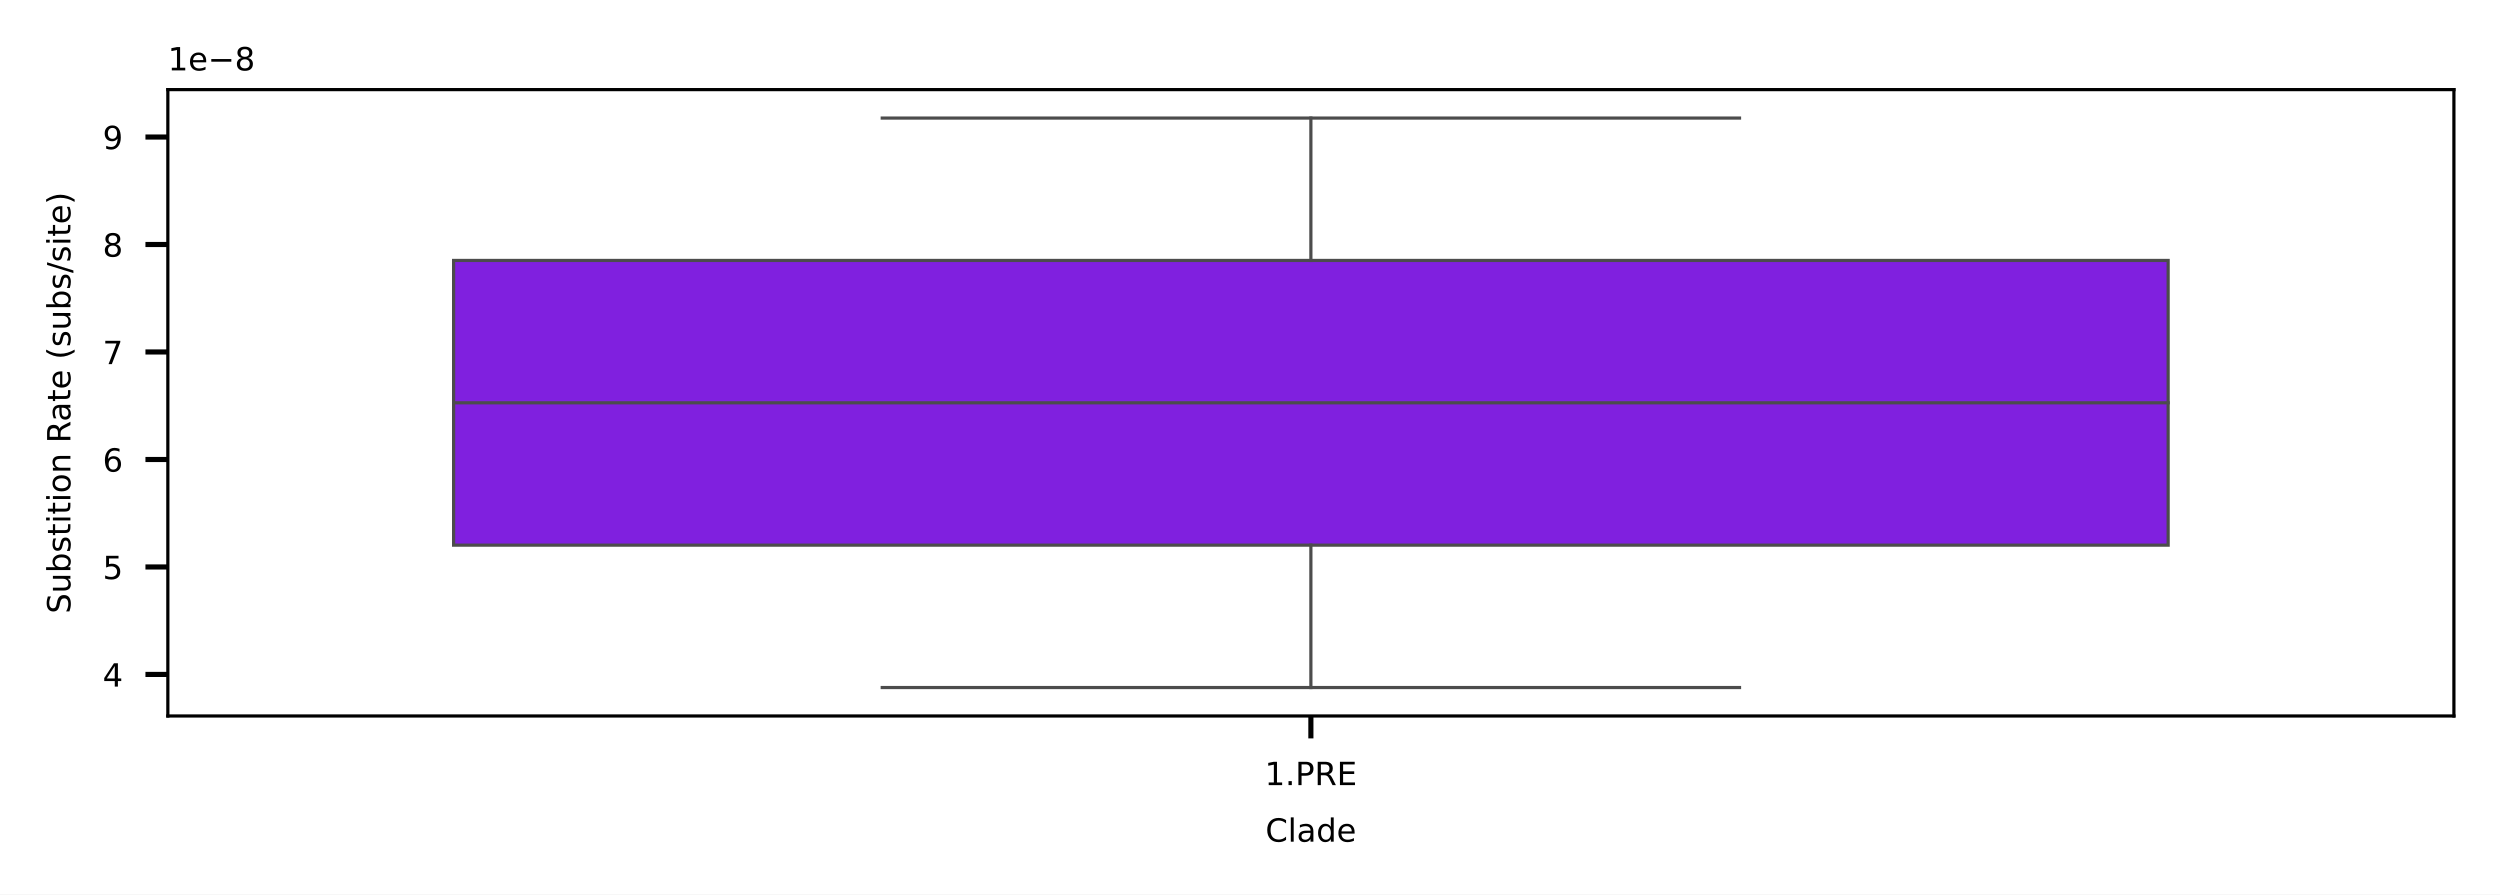
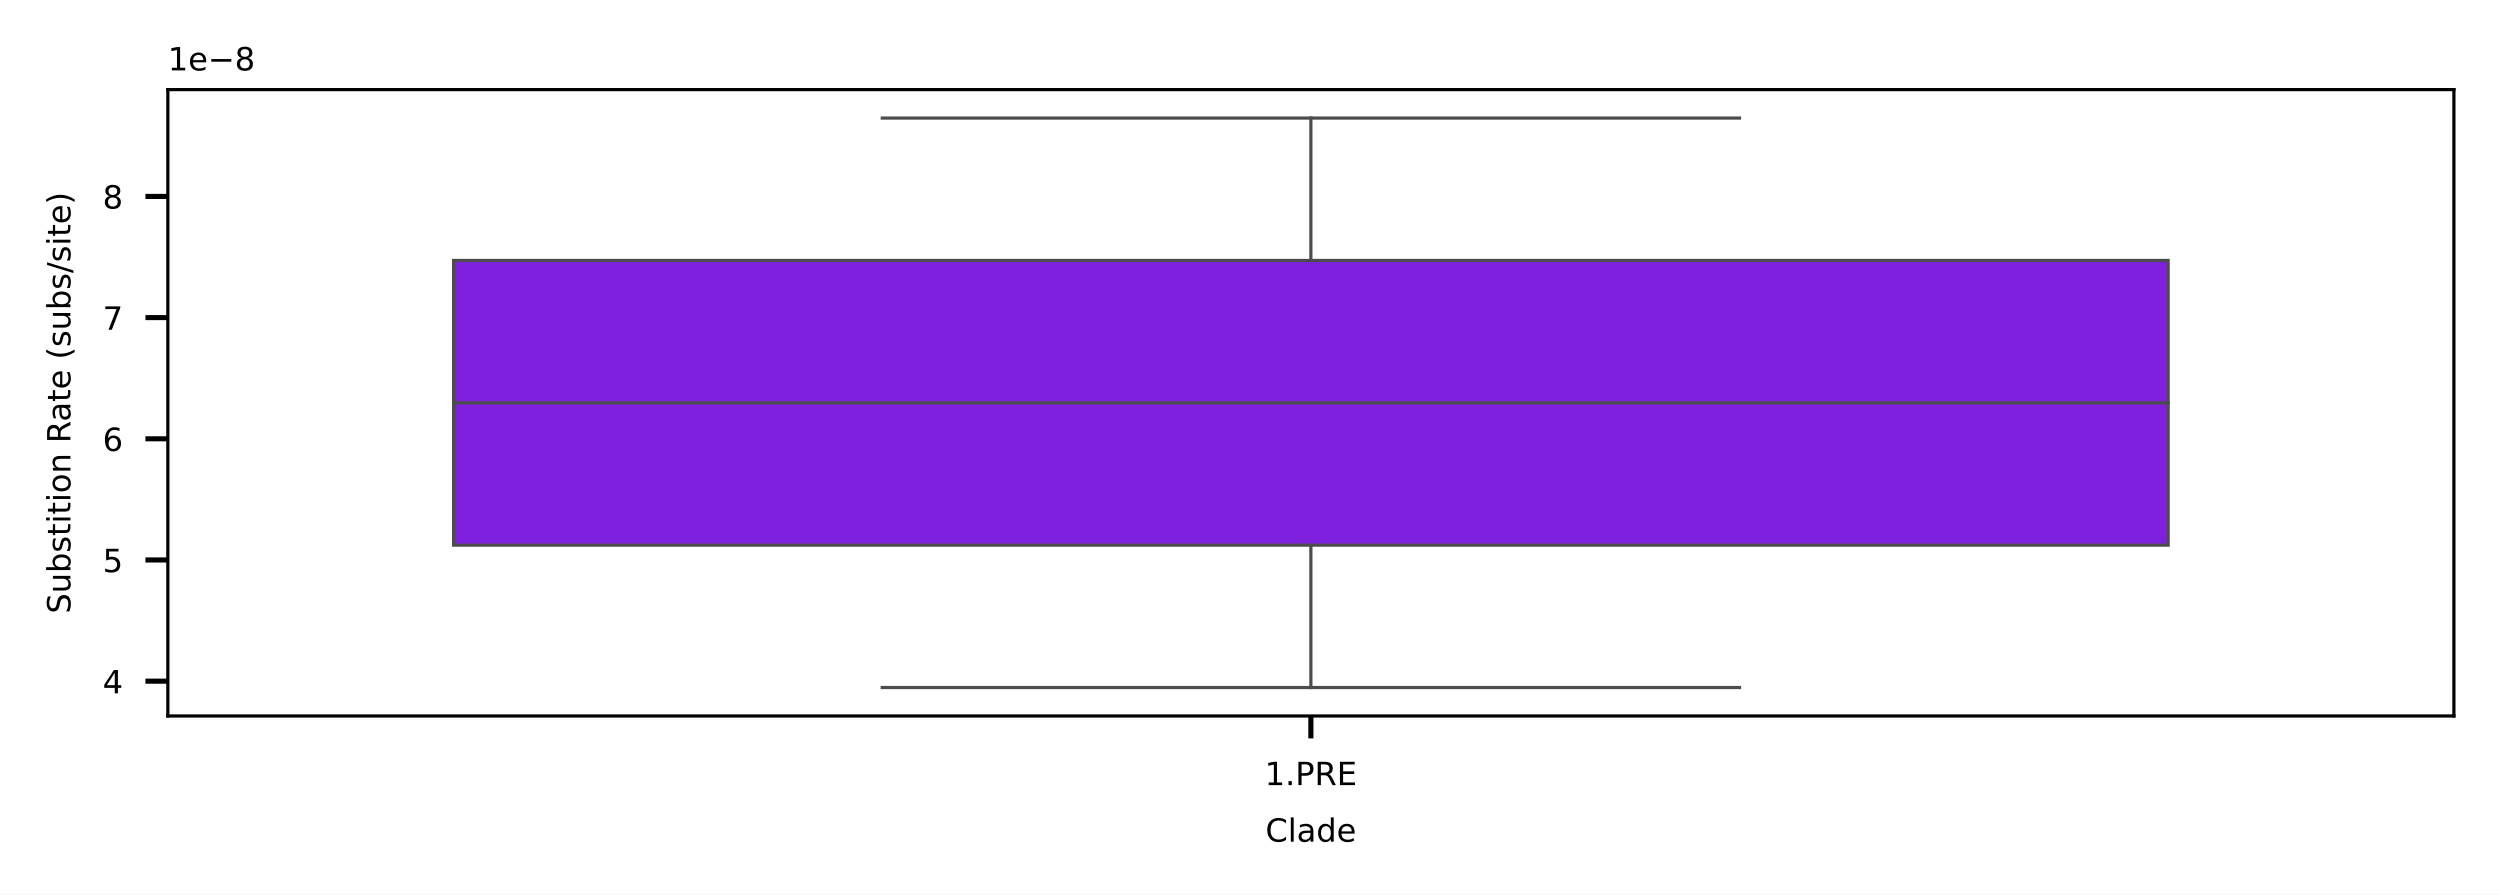
<svg xmlns="http://www.w3.org/2000/svg" xmlns:xlink="http://www.w3.org/1999/xlink" height="139.725pt" version="1.1" viewBox="0 0 390.54 139.725" width="390.54pt">
  <defs>
    <style type="text/css">*{stroke-linecap:butt;stroke-linejoin:round;}</style>
  </defs>
  <g id="figure_1">
    <g id="patch_1">
      <path d="M 0 139.725  L 390.54 139.725  L 390.54 0  L 0 0  z " style="fill:#ffffff;" />
    </g>
    <g id="axes_1">
      <g id="patch_2">
        <path d="M 26.22 111.847  L 383.34 111.847  L 383.34 13.999  L 26.22 13.999  z " style="fill:#ffffff;" />
      </g>
      <g id="patch_3">
-         <path clip-path="url(#pf044d4bb88)" d="M 70.86 85.161  L 338.7 85.161  L 338.7 40.685  L 70.86 40.685  L 70.86 85.161  z " style="fill:#8020df;stroke:#4c4c4c;stroke-linejoin:miter;stroke-width:0.5;" />
+         <path clip-path="url(#p5871ada755)" d="M 70.86 85.161  L 338.7 85.161  L 338.7 40.685  L 70.86 40.685  L 70.86 85.161  z " style="fill:#8020df;stroke:#4c4c4c;stroke-linejoin:miter;stroke-width:0.5;" />
      </g>
      <g id="matplotlib.axis_1">
        <g id="xtick_1">
          <g id="line2d_1">
            <defs>
-               <path d="M 0 0  L 0 3.5  " id="m836d4d80ff" style="stroke:#000000;stroke-width:0.8;" />
-             </defs>
-             <g>
-               <use style="stroke:#000000;stroke-width:0.8;" x="204.78" xlink:href="#m836d4d80ff" y="111.847" />
+               <path d="M 0 0  L 0 3.5  " id="m5103e6b672" style="stroke:#000000;stroke-width:0.8;" />
+             </defs>
+             <g>
+               <use style="stroke:#000000;stroke-width:0.8;" x="204.78" xlink:href="#m5103e6b672" y="111.847" />
            </g>
          </g>
          <g id="text_1">
            <g transform="translate(197.5709 122.6464)scale(0.05 -0.05)">
              <defs>
                <path d="M 12.406 8.297  L 28.516 8.297  L 28.516 63.922  L 10.984 60.406  L 10.984 69.391  L 28.422 72.906  L 38.281 72.906  L 38.281 8.297  L 54.391 8.297  L 54.391 0  L 12.406 0  z " id="DejaVuSans-49" />
                <path d="M 10.688 12.406  L 21 12.406  L 21 0  L 10.688 0  z " id="DejaVuSans-46" />
                <path d="M 19.672 64.797  L 19.672 37.406  L 32.078 37.406  Q 38.969 37.406 42.719 40.969  Q 46.484 44.531 46.484 51.125  Q 46.484 57.672 42.719 61.234  Q 38.969 64.797 32.078 64.797  z M 9.812 72.906  L 32.078 72.906  Q 44.344 72.906 50.609 67.359  Q 56.891 61.812 56.891 51.125  Q 56.891 40.328 50.609 34.812  Q 44.344 29.297 32.078 29.297  L 19.672 29.297  L 19.672 0  L 9.812 0  z " id="DejaVuSans-80" />
                <path d="M 44.391 34.188  Q 47.562 33.109 50.562 29.594  Q 53.562 26.078 56.594 19.922  L 66.609 0  L 56 0  L 46.688 18.703  Q 43.062 26.031 39.672 28.422  Q 36.281 30.812 30.422 30.812  L 19.672 30.812  L 19.672 0  L 9.812 0  L 9.812 72.906  L 32.078 72.906  Q 44.578 72.906 50.734 67.672  Q 56.891 62.453 56.891 51.906  Q 56.891 45.016 53.688 40.469  Q 50.484 35.938 44.391 34.188  z M 19.672 64.797  L 19.672 38.922  L 32.078 38.922  Q 39.203 38.922 42.844 42.219  Q 46.484 45.516 46.484 51.906  Q 46.484 58.297 42.844 61.547  Q 39.203 64.797 32.078 64.797  z " id="DejaVuSans-82" />
                <path d="M 9.812 72.906  L 55.906 72.906  L 55.906 64.594  L 19.672 64.594  L 19.672 43.016  L 54.391 43.016  L 54.391 34.719  L 19.672 34.719  L 19.672 8.297  L 56.781 8.297  L 56.781 0  L 9.812 0  z " id="DejaVuSans-69" />
              </defs>
              <use xlink:href="#DejaVuSans-49" />
              <use x="63.623" xlink:href="#DejaVuSans-46" />
              <use x="95.41" xlink:href="#DejaVuSans-80" />
              <use x="155.713" xlink:href="#DejaVuSans-82" />
              <use x="225.195" xlink:href="#DejaVuSans-69" />
            </g>
          </g>
        </g>
        <g id="text_2">
          <g transform="translate(197.6827 131.4855)scale(0.05 -0.05)">
            <defs>
              <path d="M 64.406 67.281  L 64.406 56.891  Q 59.422 61.531 53.781 63.812  Q 48.141 66.109 41.797 66.109  Q 29.297 66.109 22.656 58.469  Q 16.016 50.828 16.016 36.375  Q 16.016 21.969 22.656 14.328  Q 29.297 6.688 41.797 6.688  Q 48.141 6.688 53.781 8.984  Q 59.422 11.281 64.406 15.922  L 64.406 5.609  Q 59.234 2.094 53.438 0.328  Q 47.656 -1.422 41.219 -1.422  Q 24.656 -1.422 15.125 8.703  Q 5.609 18.844 5.609 36.375  Q 5.609 53.953 15.125 64.078  Q 24.656 74.219 41.219 74.219  Q 47.75 74.219 53.531 72.484  Q 59.328 70.75 64.406 67.281  z " id="DejaVuSans-67" />
              <path d="M 9.422 75.984  L 18.406 75.984  L 18.406 0  L 9.422 0  z " id="DejaVuSans-108" />
              <path d="M 34.281 27.484  Q 23.391 27.484 19.188 25  Q 14.984 22.516 14.984 16.5  Q 14.984 11.719 18.141 8.906  Q 21.297 6.109 26.703 6.109  Q 34.188 6.109 38.703 11.406  Q 43.219 16.703 43.219 25.484  L 43.219 27.484  z M 52.203 31.203  L 52.203 0  L 43.219 0  L 43.219 8.297  Q 40.141 3.328 35.547 0.953  Q 30.953 -1.422 24.312 -1.422  Q 15.922 -1.422 10.953 3.297  Q 6 8.016 6 15.922  Q 6 25.141 12.172 29.828  Q 18.359 34.516 30.609 34.516  L 43.219 34.516  L 43.219 35.406  Q 43.219 41.609 39.141 45  Q 35.062 48.391 27.688 48.391  Q 23 48.391 18.547 47.266  Q 14.109 46.141 10.016 43.891  L 10.016 52.203  Q 14.938 54.109 19.578 55.047  Q 24.219 56 28.609 56  Q 40.484 56 46.344 49.844  Q 52.203 43.703 52.203 31.203  z " id="DejaVuSans-97" />
              <path d="M 45.406 46.391  L 45.406 75.984  L 54.391 75.984  L 54.391 0  L 45.406 0  L 45.406 8.203  Q 42.578 3.328 38.25 0.953  Q 33.938 -1.422 27.875 -1.422  Q 17.969 -1.422 11.734 6.484  Q 5.516 14.406 5.516 27.297  Q 5.516 40.188 11.734 48.094  Q 17.969 56 27.875 56  Q 33.938 56 38.25 53.625  Q 42.578 51.266 45.406 46.391  z M 14.797 27.297  Q 14.797 17.391 18.875 11.75  Q 22.953 6.109 30.078 6.109  Q 37.203 6.109 41.297 11.75  Q 45.406 17.391 45.406 27.297  Q 45.406 37.203 41.297 42.844  Q 37.203 48.484 30.078 48.484  Q 22.953 48.484 18.875 42.844  Q 14.797 37.203 14.797 27.297  z " id="DejaVuSans-100" />
              <path d="M 56.203 29.594  L 56.203 25.203  L 14.891 25.203  Q 15.484 15.922 20.484 11.062  Q 25.484 6.203 34.422 6.203  Q 39.594 6.203 44.453 7.469  Q 49.312 8.734 54.109 11.281  L 54.109 2.781  Q 49.266 0.734 44.188 -0.344  Q 39.109 -1.422 33.891 -1.422  Q 20.797 -1.422 13.156 6.188  Q 5.516 13.812 5.516 26.812  Q 5.516 40.234 12.766 48.109  Q 20.016 56 32.328 56  Q 43.359 56 49.781 48.891  Q 56.203 41.797 56.203 29.594  z M 47.219 32.234  Q 47.125 39.594 43.094 43.984  Q 39.062 48.391 32.422 48.391  Q 24.906 48.391 20.391 44.141  Q 15.875 39.891 15.188 32.172  z " id="DejaVuSans-101" />
            </defs>
            <use xlink:href="#DejaVuSans-67" />
            <use x="69.824" xlink:href="#DejaVuSans-108" />
            <use x="97.607" xlink:href="#DejaVuSans-97" />
            <use x="158.887" xlink:href="#DejaVuSans-100" />
            <use x="222.363" xlink:href="#DejaVuSans-101" />
          </g>
        </g>
      </g>
      <g id="matplotlib.axis_2">
        <g id="ytick_1">
          <g id="line2d_2">
            <defs>
-               <path d="M 0 0  L -3.5 0  " id="m0816b1177c" style="stroke:#000000;stroke-width:0.8;" />
-             </defs>
-             <g>
-               <use style="stroke:#000000;stroke-width:0.8;" x="26.22" xlink:href="#m0816b1177c" y="105.358" />
+               <path d="M 0 0  L -3.5 0  " id="m6c3cc94895" style="stroke:#000000;stroke-width:0.8;" />
+             </defs>
+             <g>
+               <use style="stroke:#000000;stroke-width:0.8;" x="26.22" xlink:href="#m6c3cc94895" y="106.413" />
            </g>
          </g>
          <g id="text_3">
-             <g transform="translate(16.03906 107.2578)scale(0.05 -0.05)">
+             <g transform="translate(16.03906 108.3124)scale(0.05 -0.05)">
              <defs>
                <path d="M 37.797 64.312  L 12.891 25.391  L 37.797 25.391  z M 35.203 72.906  L 47.609 72.906  L 47.609 25.391  L 58.016 25.391  L 58.016 17.188  L 47.609 17.188  L 47.609 0  L 37.797 0  L 37.797 17.188  L 4.891 17.188  L 4.891 26.703  z " id="DejaVuSans-52" />
              </defs>
              <use xlink:href="#DejaVuSans-52" />
            </g>
          </g>
        </g>
        <g id="ytick_2">
          <g id="line2d_3">
            <g>
-               <use style="stroke:#000000;stroke-width:0.8;" x="26.22" xlink:href="#m0816b1177c" y="88.567" />
+               <use style="stroke:#000000;stroke-width:0.8;" x="26.22" xlink:href="#m6c3cc94895" y="87.48" />
            </g>
          </g>
          <g id="text_4">
-             <g transform="translate(16.03906 90.46707)scale(0.05 -0.05)">
+             <g transform="translate(16.03906 89.37957)scale(0.05 -0.05)">
              <defs>
                <path d="M 10.797 72.906  L 49.516 72.906  L 49.516 64.594  L 19.828 64.594  L 19.828 46.734  Q 21.969 47.469 24.109 47.828  Q 26.266 48.188 28.422 48.188  Q 40.625 48.188 47.75 41.5  Q 54.891 34.812 54.891 23.391  Q 54.891 11.625 47.562 5.094  Q 40.234 -1.422 26.906 -1.422  Q 22.312 -1.422 17.547 -0.641  Q 12.797 0.141 7.719 1.703  L 7.719 11.625  Q 12.109 9.234 16.797 8.062  Q 21.484 6.891 26.703 6.891  Q 35.156 6.891 40.078 11.328  Q 45.016 15.766 45.016 23.391  Q 45.016 31 40.078 35.438  Q 35.156 39.891 26.703 39.891  Q 22.75 39.891 18.812 39.016  Q 14.891 38.141 10.797 36.281  z " id="DejaVuSans-53" />
              </defs>
              <use xlink:href="#DejaVuSans-53" />
            </g>
          </g>
        </g>
        <g id="ytick_3">
          <g id="line2d_4">
            <g>
-               <use style="stroke:#000000;stroke-width:0.8;" x="26.22" xlink:href="#m0816b1177c" y="71.777" />
+               <use style="stroke:#000000;stroke-width:0.8;" x="26.22" xlink:href="#m6c3cc94895" y="68.547" />
            </g>
          </g>
          <g id="text_5">
-             <g transform="translate(16.03906 73.67636)scale(0.05 -0.05)">
+             <g transform="translate(16.03906 70.44678)scale(0.05 -0.05)">
              <defs>
                <path d="M 33.016 40.375  Q 26.375 40.375 22.484 35.828  Q 18.609 31.297 18.609 23.391  Q 18.609 15.531 22.484 10.953  Q 26.375 6.391 33.016 6.391  Q 39.656 6.391 43.531 10.953  Q 47.406 15.531 47.406 23.391  Q 47.406 31.297 43.531 35.828  Q 39.656 40.375 33.016 40.375  z M 52.594 71.297  L 52.594 62.312  Q 48.875 64.062 45.094 64.984  Q 41.312 65.922 37.594 65.922  Q 27.828 65.922 22.672 59.328  Q 17.531 52.734 16.797 39.406  Q 19.672 43.656 24.016 45.922  Q 28.375 48.188 33.594 48.188  Q 44.578 48.188 50.953 41.516  Q 57.328 34.859 57.328 23.391  Q 57.328 12.156 50.688 5.359  Q 44.047 -1.422 33.016 -1.422  Q 20.359 -1.422 13.672 8.266  Q 6.984 17.969 6.984 36.375  Q 6.984 53.656 15.188 63.938  Q 23.391 74.219 37.203 74.219  Q 40.922 74.219 44.703 73.484  Q 48.484 72.75 52.594 71.297  z " id="DejaVuSans-54" />
              </defs>
              <use xlink:href="#DejaVuSans-54" />
            </g>
          </g>
        </g>
        <g id="ytick_4">
          <g id="line2d_5">
            <g>
-               <use style="stroke:#000000;stroke-width:0.8;" x="26.22" xlink:href="#m0816b1177c" y="54.986" />
+               <use style="stroke:#000000;stroke-width:0.8;" x="26.22" xlink:href="#m6c3cc94895" y="49.614" />
            </g>
          </g>
          <g id="text_6">
-             <g transform="translate(16.03906 56.88565)scale(0.05 -0.05)">
+             <g transform="translate(16.03906 51.51398)scale(0.05 -0.05)">
              <defs>
                <path d="M 8.203 72.906  L 55.078 72.906  L 55.078 68.703  L 28.609 0  L 18.312 0  L 43.219 64.594  L 8.203 64.594  z " id="DejaVuSans-55" />
              </defs>
              <use xlink:href="#DejaVuSans-55" />
            </g>
          </g>
        </g>
        <g id="ytick_5">
          <g id="line2d_6">
            <g>
-               <use style="stroke:#000000;stroke-width:0.8;" x="26.22" xlink:href="#m0816b1177c" y="38.195" />
+               <use style="stroke:#000000;stroke-width:0.8;" x="26.22" xlink:href="#m6c3cc94895" y="30.682" />
            </g>
          </g>
          <g id="text_7">
-             <g transform="translate(16.03906 40.09493)scale(0.05 -0.05)">
+             <g transform="translate(16.03906 32.58119)scale(0.05 -0.05)">
              <defs>
                <path d="M 31.781 34.625  Q 24.75 34.625 20.719 30.859  Q 16.703 27.094 16.703 20.516  Q 16.703 13.922 20.719 10.156  Q 24.75 6.391 31.781 6.391  Q 38.812 6.391 42.859 10.172  Q 46.922 13.969 46.922 20.516  Q 46.922 27.094 42.891 30.859  Q 38.875 34.625 31.781 34.625  z M 21.922 38.812  Q 15.578 40.375 12.031 44.719  Q 8.5 49.078 8.5 55.328  Q 8.5 64.062 14.719 69.141  Q 20.953 74.219 31.781 74.219  Q 42.672 74.219 48.875 69.141  Q 55.078 64.062 55.078 55.328  Q 55.078 49.078 51.531 44.719  Q 48 40.375 41.703 38.812  Q 48.828 37.156 52.797 32.312  Q 56.781 27.484 56.781 20.516  Q 56.781 9.906 50.312 4.234  Q 43.844 -1.422 31.781 -1.422  Q 19.734 -1.422 13.25 4.234  Q 6.781 9.906 6.781 20.516  Q 6.781 27.484 10.781 32.312  Q 14.797 37.156 21.922 38.812  z M 18.312 54.391  Q 18.312 48.734 21.844 45.562  Q 25.391 42.391 31.781 42.391  Q 38.141 42.391 41.719 45.562  Q 45.312 48.734 45.312 54.391  Q 45.312 60.062 41.719 63.234  Q 38.141 66.406 31.781 66.406  Q 25.391 66.406 21.844 63.234  Q 18.312 60.062 18.312 54.391  z " id="DejaVuSans-56" />
              </defs>
              <use xlink:href="#DejaVuSans-56" />
            </g>
          </g>
        </g>
-         <g id="ytick_6">
-           <g id="line2d_7">
-             <g>
-               <use style="stroke:#000000;stroke-width:0.8;" x="26.22" xlink:href="#m0816b1177c" y="21.405" />
-             </g>
-           </g>
-           <g id="text_8">
-             <g transform="translate(16.03906 23.30422)scale(0.05 -0.05)">
-               <defs>
-                 <path d="M 10.984 1.516  L 10.984 10.5  Q 14.703 8.734 18.5 7.812  Q 22.312 6.891 25.984 6.891  Q 35.75 6.891 40.891 13.453  Q 46.047 20.016 46.781 33.406  Q 43.953 29.203 39.594 26.953  Q 35.25 24.703 29.984 24.703  Q 19.047 24.703 12.672 31.312  Q 6.297 37.938 6.297 49.422  Q 6.297 60.641 12.938 67.422  Q 19.578 74.219 30.609 74.219  Q 43.266 74.219 49.922 64.516  Q 56.594 54.828 56.594 36.375  Q 56.594 19.141 48.406 8.859  Q 40.234 -1.422 26.422 -1.422  Q 22.703 -1.422 18.891 -0.688  Q 15.094 0.047 10.984 1.516  z M 30.609 32.422  Q 37.25 32.422 41.125 36.953  Q 45.016 41.5 45.016 49.422  Q 45.016 57.281 41.125 61.844  Q 37.25 66.406 30.609 66.406  Q 23.969 66.406 20.094 61.844  Q 16.219 57.281 16.219 49.422  Q 16.219 41.5 20.094 36.953  Q 23.969 32.422 30.609 32.422  z " id="DejaVuSans-57" />
-               </defs>
-               <use xlink:href="#DejaVuSans-57" />
-             </g>
-           </g>
-         </g>
-         <g id="text_9">
+         <g id="text_8">
          <g transform="translate(10.99922 95.85213)rotate(-90)scale(0.05 -0.05)">
            <defs>
              <path d="M 53.516 70.516  L 53.516 60.891  Q 47.906 63.578 42.922 64.891  Q 37.938 66.219 33.297 66.219  Q 25.25 66.219 20.875 63.094  Q 16.5 59.969 16.5 54.203  Q 16.5 49.359 19.406 46.891  Q 22.312 44.438 30.422 42.922  L 36.375 41.703  Q 47.406 39.594 52.656 34.297  Q 57.906 29 57.906 20.125  Q 57.906 9.516 50.797 4.047  Q 43.703 -1.422 29.984 -1.422  Q 24.812 -1.422 18.969 -0.25  Q 13.141 0.922 6.891 3.219  L 6.891 13.375  Q 12.891 10.016 18.656 8.297  Q 24.422 6.594 29.984 6.594  Q 38.422 6.594 43.016 9.906  Q 47.609 13.234 47.609 19.391  Q 47.609 24.75 44.312 27.781  Q 41.016 30.812 33.5 32.328  L 27.484 33.5  Q 16.453 35.688 11.516 40.375  Q 6.594 45.062 6.594 53.422  Q 6.594 63.094 13.406 68.656  Q 20.219 74.219 32.172 74.219  Q 37.312 74.219 42.625 73.281  Q 47.953 72.359 53.516 70.516  z " id="DejaVuSans-83" />
              <path d="M 8.5 21.578  L 8.5 54.688  L 17.484 54.688  L 17.484 21.922  Q 17.484 14.156 20.5 10.266  Q 23.531 6.391 29.594 6.391  Q 36.859 6.391 41.078 11.031  Q 45.312 15.672 45.312 23.688  L 45.312 54.688  L 54.297 54.688  L 54.297 0  L 45.312 0  L 45.312 8.406  Q 42.047 3.422 37.719 1  Q 33.406 -1.422 27.688 -1.422  Q 18.266 -1.422 13.375 4.438  Q 8.5 10.297 8.5 21.578  z M 31.109 56  z " id="DejaVuSans-117" />
              <path d="M 48.688 27.297  Q 48.688 37.203 44.609 42.844  Q 40.531 48.484 33.406 48.484  Q 26.266 48.484 22.188 42.844  Q 18.109 37.203 18.109 27.297  Q 18.109 17.391 22.188 11.75  Q 26.266 6.109 33.406 6.109  Q 40.531 6.109 44.609 11.75  Q 48.688 17.391 48.688 27.297  z M 18.109 46.391  Q 20.953 51.266 25.266 53.625  Q 29.594 56 35.594 56  Q 45.562 56 51.781 48.094  Q 58.016 40.188 58.016 27.297  Q 58.016 14.406 51.781 6.484  Q 45.562 -1.422 35.594 -1.422  Q 29.594 -1.422 25.266 0.953  Q 20.953 3.328 18.109 8.203  L 18.109 0  L 9.078 0  L 9.078 75.984  L 18.109 75.984  z " id="DejaVuSans-98" />
              <path d="M 44.281 53.078  L 44.281 44.578  Q 40.484 46.531 36.375 47.5  Q 32.281 48.484 27.875 48.484  Q 21.188 48.484 17.844 46.438  Q 14.5 44.391 14.5 40.281  Q 14.5 37.156 16.891 35.375  Q 19.281 33.594 26.516 31.984  L 29.594 31.297  Q 39.156 29.25 43.188 25.516  Q 47.219 21.781 47.219 15.094  Q 47.219 7.469 41.188 3.016  Q 35.156 -1.422 24.609 -1.422  Q 20.219 -1.422 15.453 -0.562  Q 10.688 0.297 5.422 2  L 5.422 11.281  Q 10.406 8.688 15.234 7.391  Q 20.062 6.109 24.812 6.109  Q 31.156 6.109 34.562 8.281  Q 37.984 10.453 37.984 14.406  Q 37.984 18.062 35.516 20.016  Q 33.062 21.969 24.703 23.781  L 21.578 24.516  Q 13.234 26.266 9.516 29.906  Q 5.812 33.547 5.812 39.891  Q 5.812 47.609 11.281 51.797  Q 16.75 56 26.812 56  Q 31.781 56 36.172 55.266  Q 40.578 54.547 44.281 53.078  z " id="DejaVuSans-115" />
              <path d="M 18.312 70.219  L 18.312 54.688  L 36.812 54.688  L 36.812 47.703  L 18.312 47.703  L 18.312 18.016  Q 18.312 11.328 20.141 9.422  Q 21.969 7.516 27.594 7.516  L 36.812 7.516  L 36.812 0  L 27.594 0  Q 17.188 0 13.234 3.875  Q 9.281 7.766 9.281 18.016  L 9.281 47.703  L 2.688 47.703  L 2.688 54.688  L 9.281 54.688  L 9.281 70.219  z " id="DejaVuSans-116" />
              <path d="M 9.422 54.688  L 18.406 54.688  L 18.406 0  L 9.422 0  z M 9.422 75.984  L 18.406 75.984  L 18.406 64.594  L 9.422 64.594  z " id="DejaVuSans-105" />
              <path d="M 30.609 48.391  Q 23.391 48.391 19.188 42.75  Q 14.984 37.109 14.984 27.297  Q 14.984 17.484 19.156 11.844  Q 23.344 6.203 30.609 6.203  Q 37.797 6.203 41.984 11.859  Q 46.188 17.531 46.188 27.297  Q 46.188 37.016 41.984 42.703  Q 37.797 48.391 30.609 48.391  z M 30.609 56  Q 42.328 56 49.016 48.375  Q 55.719 40.766 55.719 27.297  Q 55.719 13.875 49.016 6.219  Q 42.328 -1.422 30.609 -1.422  Q 18.844 -1.422 12.172 6.219  Q 5.516 13.875 5.516 27.297  Q 5.516 40.766 12.172 48.375  Q 18.844 56 30.609 56  z " id="DejaVuSans-111" />
              <path d="M 54.891 33.016  L 54.891 0  L 45.906 0  L 45.906 32.719  Q 45.906 40.484 42.875 44.328  Q 39.844 48.188 33.797 48.188  Q 26.516 48.188 22.312 43.547  Q 18.109 38.922 18.109 30.906  L 18.109 0  L 9.078 0  L 9.078 54.688  L 18.109 54.688  L 18.109 46.188  Q 21.344 51.125 25.703 53.562  Q 30.078 56 35.797 56  Q 45.219 56 50.047 50.172  Q 54.891 44.344 54.891 33.016  z " id="DejaVuSans-110" />
              <path id="DejaVuSans-32" />
              <path d="M 31 75.875  Q 24.469 64.656 21.281 53.656  Q 18.109 42.672 18.109 31.391  Q 18.109 20.125 21.312 9.062  Q 24.516 -2 31 -13.188  L 23.188 -13.188  Q 15.875 -1.703 12.234 9.375  Q 8.594 20.453 8.594 31.391  Q 8.594 42.281 12.203 53.312  Q 15.828 64.359 23.188 75.875  z " id="DejaVuSans-40" />
              <path d="M 25.391 72.906  L 33.688 72.906  L 8.297 -9.281  L 0 -9.281  z " id="DejaVuSans-47" />
              <path d="M 8.016 75.875  L 15.828 75.875  Q 23.141 64.359 26.781 53.312  Q 30.422 42.281 30.422 31.391  Q 30.422 20.453 26.781 9.375  Q 23.141 -1.703 15.828 -13.188  L 8.016 -13.188  Q 14.5 -2 17.703 9.062  Q 20.906 20.125 20.906 31.391  Q 20.906 42.672 17.703 53.656  Q 14.5 64.656 8.016 75.875  z " id="DejaVuSans-41" />
            </defs>
            <use xlink:href="#DejaVuSans-83" />
            <use x="63.477" xlink:href="#DejaVuSans-117" />
            <use x="126.855" xlink:href="#DejaVuSans-98" />
            <use x="190.332" xlink:href="#DejaVuSans-115" />
            <use x="242.432" xlink:href="#DejaVuSans-116" />
            <use x="281.641" xlink:href="#DejaVuSans-105" />
            <use x="309.424" xlink:href="#DejaVuSans-116" />
            <use x="348.633" xlink:href="#DejaVuSans-105" />
            <use x="376.416" xlink:href="#DejaVuSans-111" />
            <use x="437.598" xlink:href="#DejaVuSans-110" />
            <use x="500.977" xlink:href="#DejaVuSans-32" />
            <use x="532.764" xlink:href="#DejaVuSans-82" />
            <use x="599.996" xlink:href="#DejaVuSans-97" />
            <use x="661.275" xlink:href="#DejaVuSans-116" />
            <use x="700.484" xlink:href="#DejaVuSans-101" />
            <use x="762.008" xlink:href="#DejaVuSans-32" />
            <use x="793.795" xlink:href="#DejaVuSans-40" />
            <use x="832.809" xlink:href="#DejaVuSans-115" />
            <use x="884.908" xlink:href="#DejaVuSans-117" />
            <use x="948.287" xlink:href="#DejaVuSans-98" />
            <use x="1011.764" xlink:href="#DejaVuSans-115" />
            <use x="1063.863" xlink:href="#DejaVuSans-47" />
            <use x="1097.555" xlink:href="#DejaVuSans-115" />
            <use x="1149.654" xlink:href="#DejaVuSans-105" />
            <use x="1177.438" xlink:href="#DejaVuSans-116" />
            <use x="1216.646" xlink:href="#DejaVuSans-101" />
            <use x="1278.17" xlink:href="#DejaVuSans-41" />
          </g>
        </g>
-         <g id="text_10">
+         <g id="text_9">
          <g transform="translate(26.22031 10.99922)scale(0.05 -0.05)">
            <defs>
              <path d="M 10.594 35.5  L 73.188 35.5  L 73.188 27.203  L 10.594 27.203  z " id="DejaVuSans-8722" />
            </defs>
            <use xlink:href="#DejaVuSans-49" />
            <use x="63.623" xlink:href="#DejaVuSans-101" />
            <use x="125.146" xlink:href="#DejaVuSans-8722" />
            <use x="208.936" xlink:href="#DejaVuSans-56" />
          </g>
        </g>
      </g>
+       <g id="line2d_7">
+         <path clip-path="url(#p5871ada755)" d="M 204.78 85.161  L 204.78 107.4  " style="fill:none;stroke:#4c4c4c;stroke-linecap:square;stroke-width:0.5;" />
+       </g>
      <g id="line2d_8">
-         <path clip-path="url(#pf044d4bb88)" d="M 204.78 85.161  L 204.78 107.4  " style="fill:none;stroke:#4c4c4c;stroke-linecap:square;stroke-width:0.5;" />
+         <path clip-path="url(#p5871ada755)" d="M 204.78 40.685  L 204.78 18.447  " style="fill:none;stroke:#4c4c4c;stroke-linecap:square;stroke-width:0.5;" />
      </g>
      <g id="line2d_9">
-         <path clip-path="url(#pf044d4bb88)" d="M 204.78 40.685  L 204.78 18.447  " style="fill:none;stroke:#4c4c4c;stroke-linecap:square;stroke-width:0.5;" />
+         <path clip-path="url(#p5871ada755)" d="M 137.82 107.4  L 271.74 107.4  " style="fill:none;stroke:#4c4c4c;stroke-linecap:square;stroke-width:0.5;" />
      </g>
      <g id="line2d_10">
-         <path clip-path="url(#pf044d4bb88)" d="M 137.82 107.4  L 271.74 107.4  " style="fill:none;stroke:#4c4c4c;stroke-linecap:square;stroke-width:0.5;" />
-       </g>
-       <g id="line2d_11">
-         <path clip-path="url(#pf044d4bb88)" d="M 137.82 18.447  L 271.74 18.447  " style="fill:none;stroke:#4c4c4c;stroke-linecap:square;stroke-width:0.5;" />
-       </g>
-       <g id="line2d_12" />
-       <g id="line2d_13">
-         <path clip-path="url(#pf044d4bb88)" d="M 70.86 62.923  L 338.7 62.923  " style="fill:none;stroke:#4c4c4c;stroke-linecap:square;stroke-width:0.5;" />
+         <path clip-path="url(#p5871ada755)" d="M 137.82 18.447  L 271.74 18.447  " style="fill:none;stroke:#4c4c4c;stroke-linecap:square;stroke-width:0.5;" />
+       </g>
+       <g id="line2d_11" />
+       <g id="line2d_12">
+         <path clip-path="url(#p5871ada755)" d="M 70.86 62.923  L 338.7 62.923  " style="fill:none;stroke:#4c4c4c;stroke-linecap:square;stroke-width:0.5;" />
      </g>
      <g id="patch_4">
        <path d="M 26.22 111.847  L 26.22 13.999  " style="fill:none;stroke:#000000;stroke-linecap:square;stroke-linejoin:miter;stroke-width:0.5;" />
      </g>
      <g id="patch_5">
        <path d="M 383.34 111.847  L 383.34 13.999  " style="fill:none;stroke:#000000;stroke-linecap:square;stroke-linejoin:miter;stroke-width:0.5;" />
      </g>
      <g id="patch_6">
        <path d="M 26.22 111.847  L 383.34 111.847  " style="fill:none;stroke:#000000;stroke-linecap:square;stroke-linejoin:miter;stroke-width:0.5;" />
      </g>
      <g id="patch_7">
        <path d="M 26.22 13.999  L 383.34 13.999  " style="fill:none;stroke:#000000;stroke-linecap:square;stroke-linejoin:miter;stroke-width:0.5;" />
      </g>
    </g>
  </g>
  <defs>
-     <clipPath id="pf044d4bb88">
+     <clipPath id="p5871ada755">
      <rect height="97.848" width="357.12" x="26.22" y="13.999" />
    </clipPath>
  </defs>
</svg>
